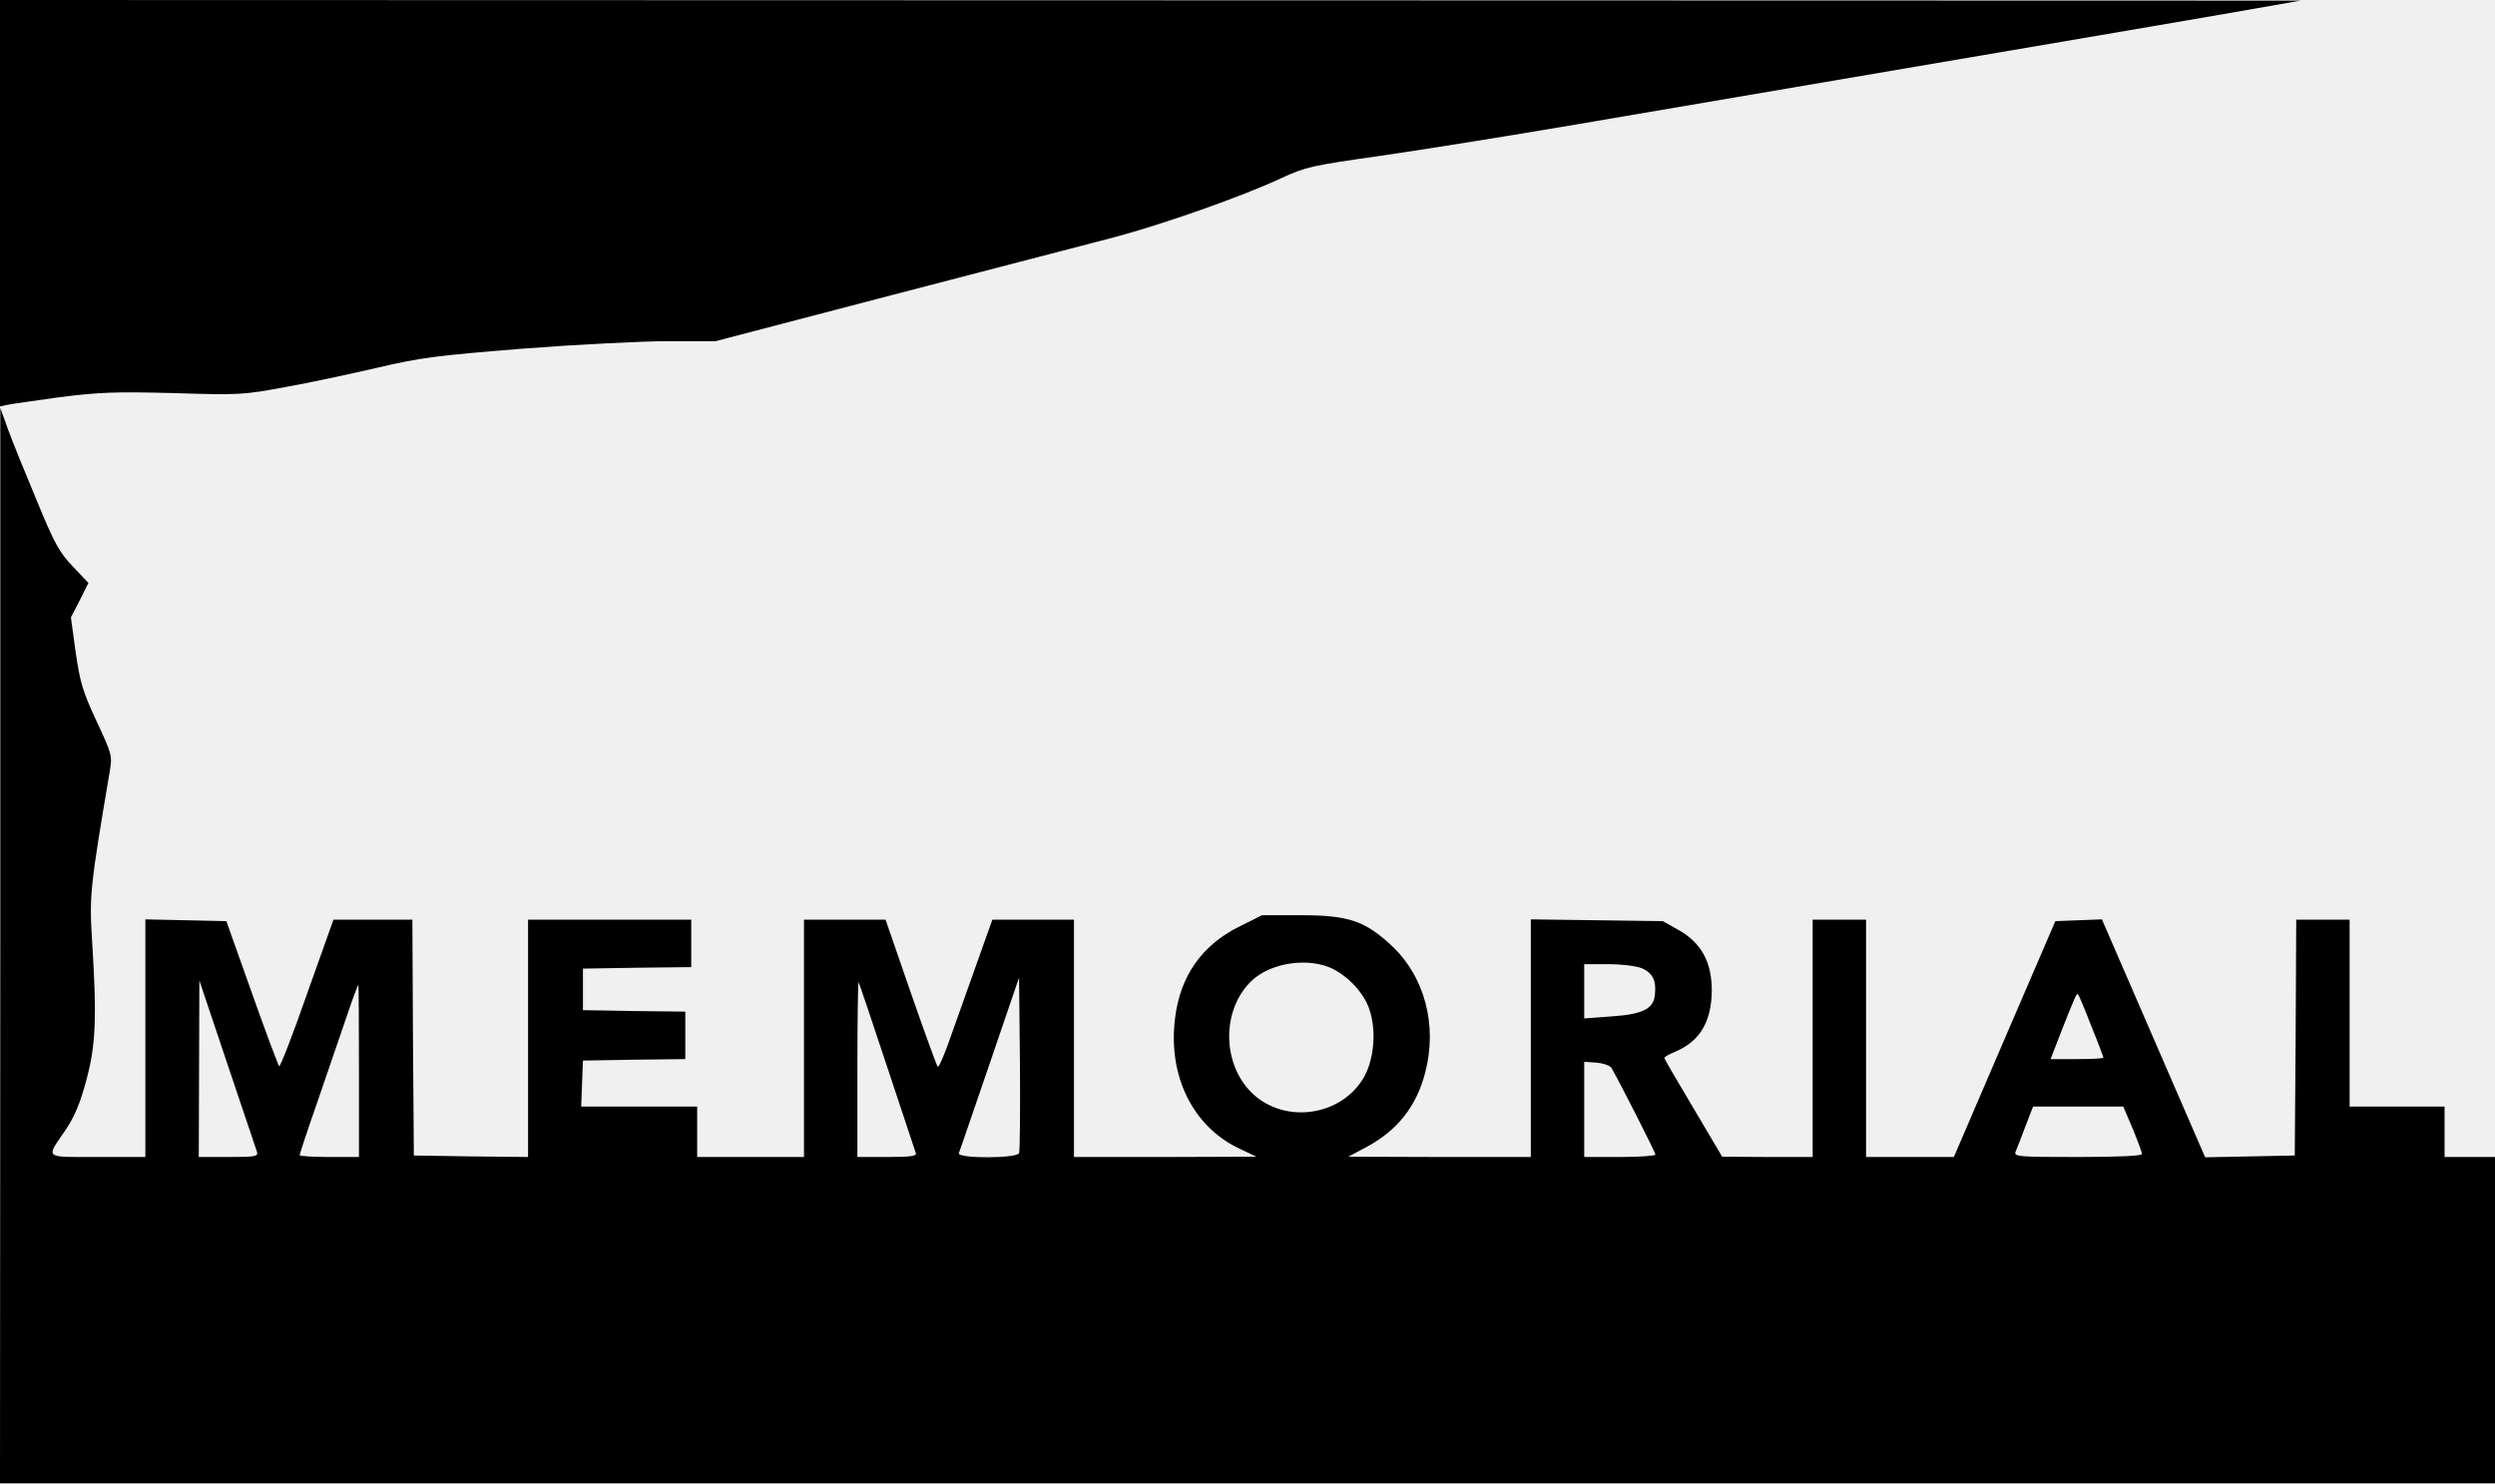
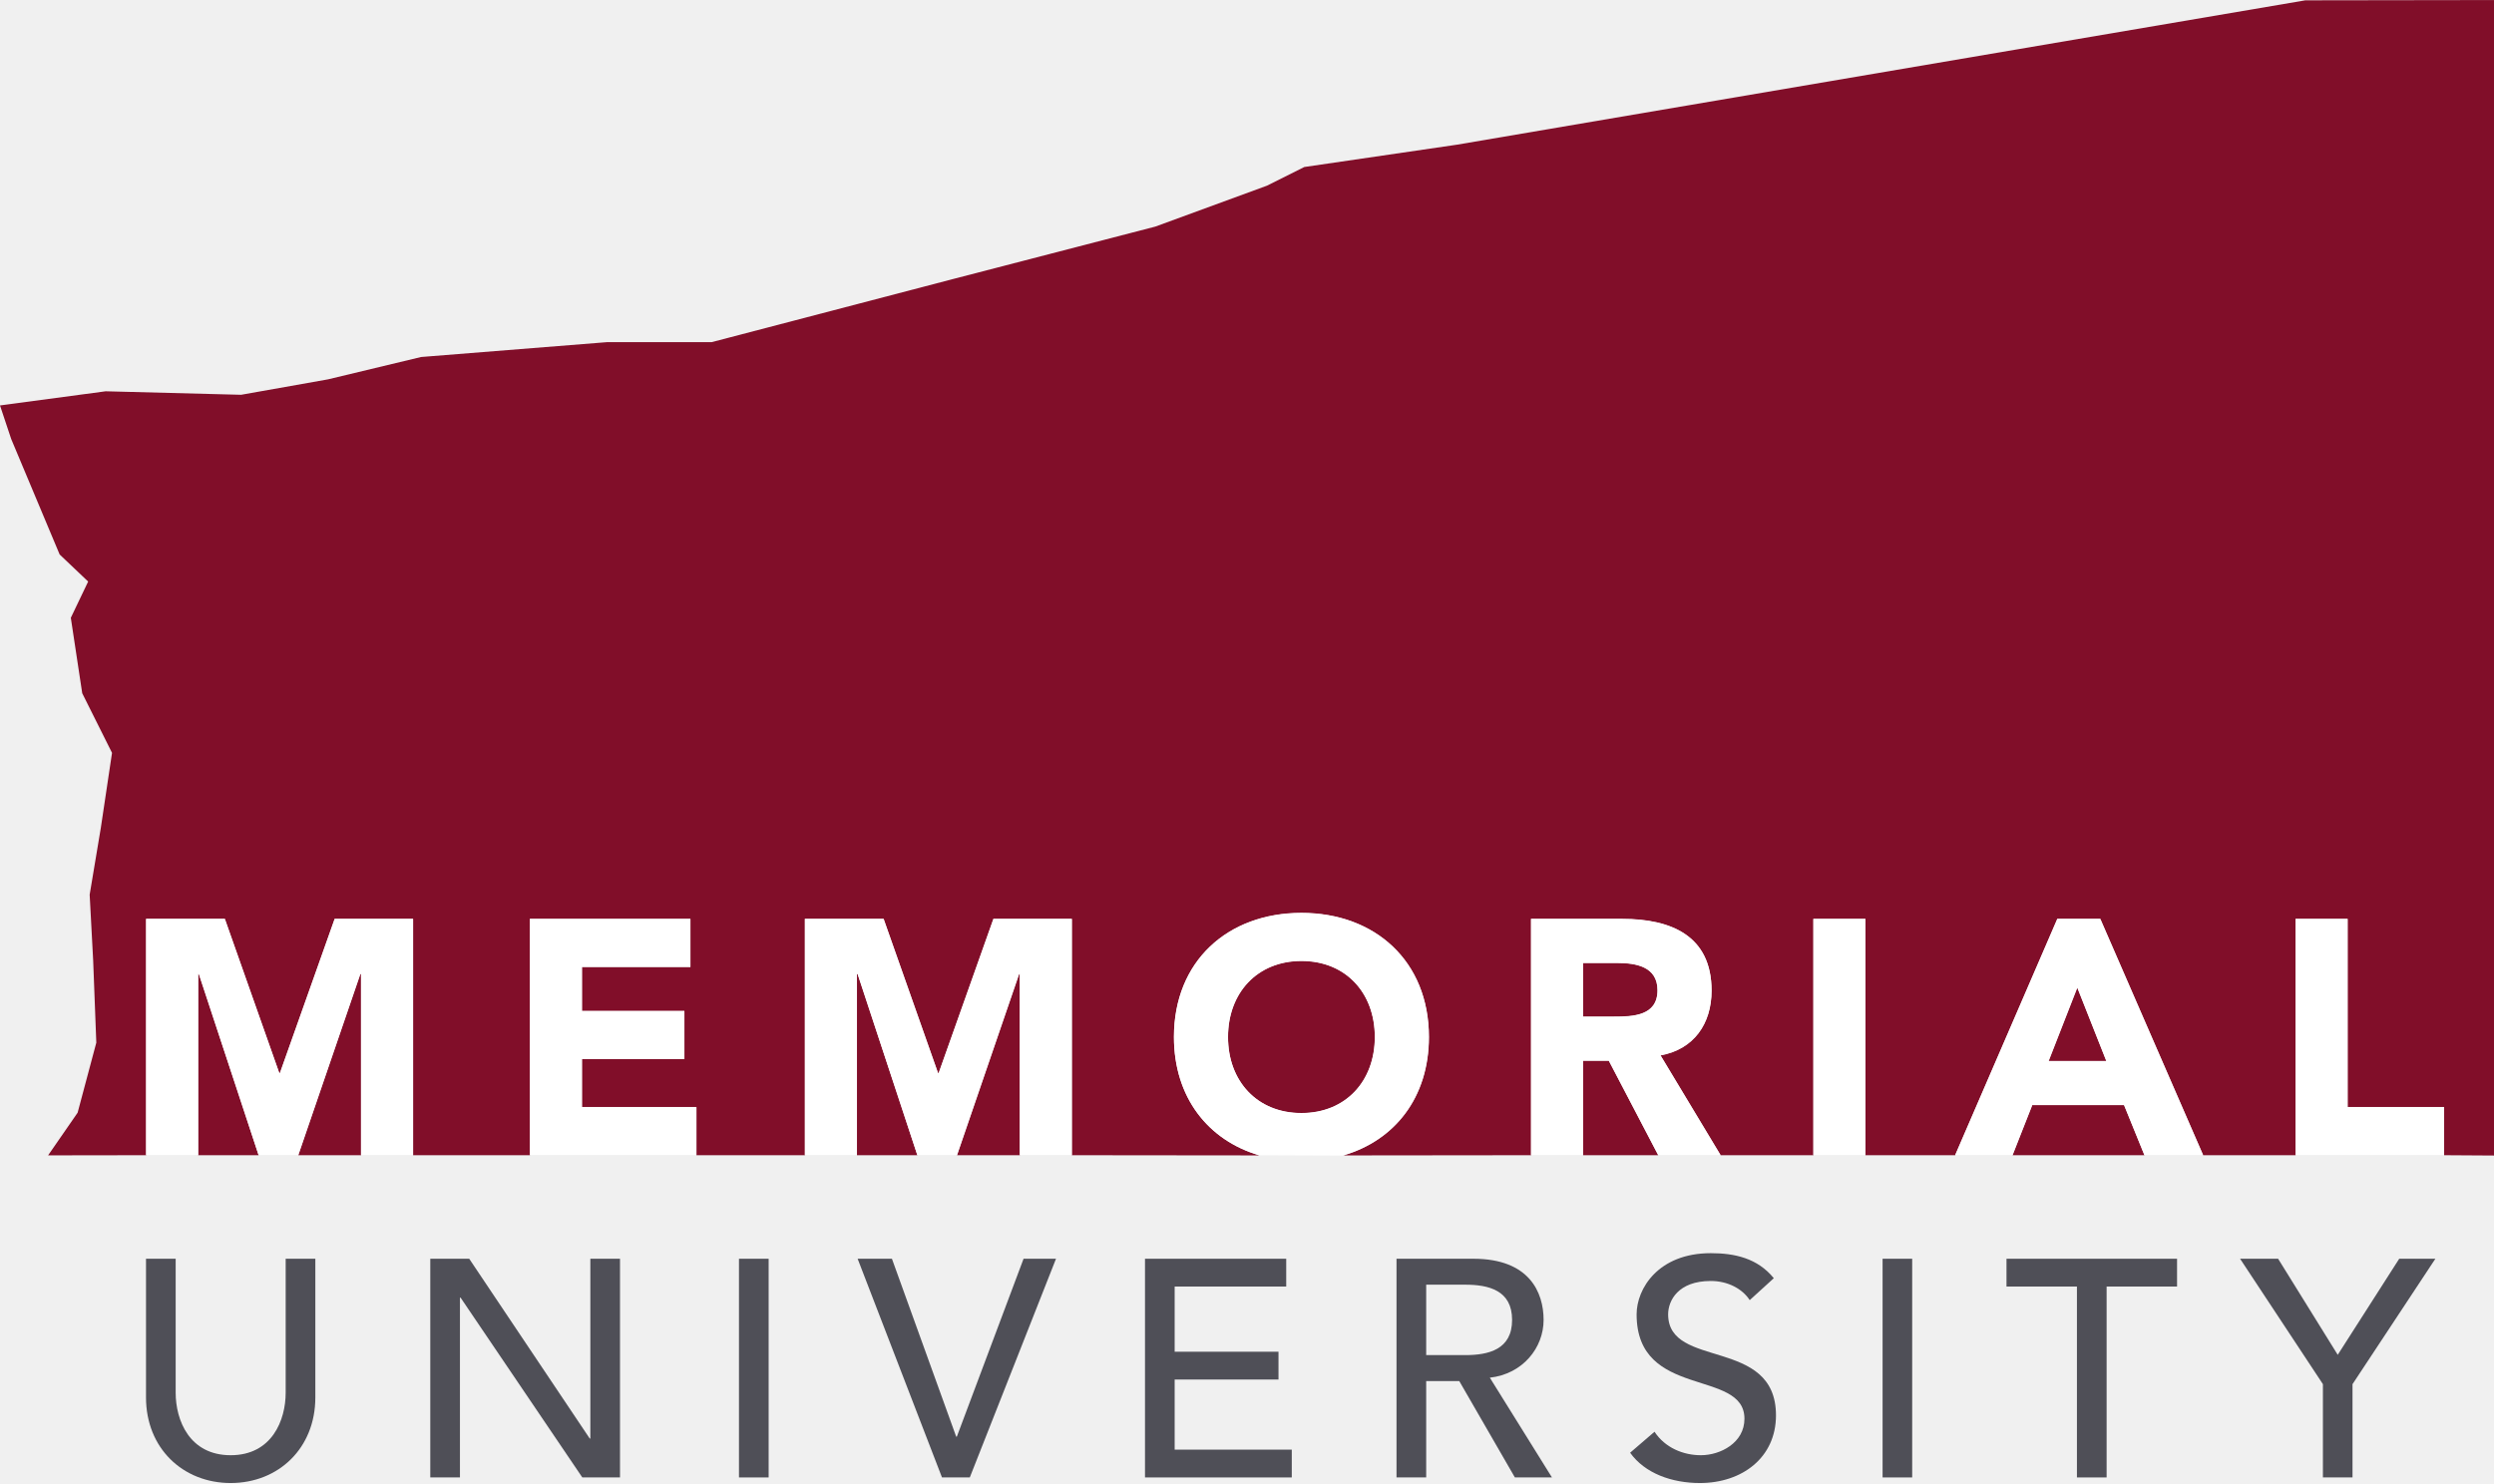
- <svg xmlns="http://www.w3.org/2000/svg" version="1.0" width="841pt" height="500pt" viewBox="0 0 841 500" preserveAspectRatio="xMidYMid meet">
-   <g transform="translate(0,500) scale(0.1,-0.1)" fill="#000000" stroke="none">
-     <path d="M0 4315 l0 -685 23 5 c12 3 92 14 177 26 135 17 185 19 385 14 220 -7 236 -6 375 20 80 14 219 44 310 65 149 35 198 41 495 65 182 14 401 25 489 25 l158 0 597 156 c328 85 664 173 746 194 165 44 433 138 565 200 80 37 101 42 335 75 138 20 432 67 655 105 1804 307 2144 365 2285 390 l160 28 -3877 1 -3878 1 0 -685z" />
-     <path d="M1 1813 l-1 -1813 4205 0 4205 0 0 550 0 550 -85 0 -85 0 0 85 0 85 -160 0 -160 0 0 315 0 315 -90 0 -90 0 -2 -397 -3 -398 -151 -3 -151 -3 -174 401 -174 401 -78 -3 -79 -3 -171 -397 -171 -398 -148 0 -148 0 0 400 0 400 -90 0 -90 0 0 -400 0 -400 -152 0 -153 1 -97 164 c-54 90 -98 166 -98 169 0 3 17 13 37 21 83 35 122 101 123 206 0 96 -35 160 -110 203 l-55 31 -222 3 -223 3 0 -400 0 -401 -307 0 -308 1 60 32 c105 56 170 138 199 252 42 160 -2 325 -116 430 -88 81 -143 100 -304 100 l-130 0 -76 -38 c-126 -62 -200 -167 -217 -308 -25 -193 58 -364 213 -439 l61 -29 -307 -1 -308 0 0 400 0 400 -138 0 -137 0 -47 -132 c-26 -73 -66 -186 -89 -250 -22 -65 -44 -116 -48 -114 -3 2 -44 115 -91 250 l-85 246 -137 0 -138 0 0 -400 0 -400 -180 0 -180 0 0 85 0 85 -195 0 -196 0 3 78 3 77 173 3 172 2 0 80 0 80 -172 2 -173 3 0 70 0 70 183 3 182 2 0 80 0 80 -275 0 -275 0 0 -400 0 -400 -192 2 -193 3 -3 398 -2 397 -133 0 -133 0 -89 -250 c-48 -138 -91 -248 -94 -244 -3 3 -45 114 -92 247 l-86 242 -136 3 -137 3 0 -401 0 -400 -161 0 c-184 0 -175 -7 -108 91 30 45 49 89 70 168 32 118 36 210 19 476 -9 145 -6 176 60 565 9 54 7 58 -45 170 -47 101 -55 130 -70 232 l-16 117 30 58 29 58 -52 55 c-46 48 -62 77 -121 220 -38 91 -82 199 -97 240 l-27 75 0 -1812z m4492 -79 c55 -28 106 -84 123 -137 25 -74 15 -174 -22 -234 -82 -132 -278 -152 -383 -38 -93 101 -90 276 8 369 65 62 193 80 274 40z m1042 2 c36 -16 49 -42 43 -91 -5 -46 -42 -64 -145 -71 l-93 -7 0 92 0 91 80 0 c47 0 95 -6 115 -14z m-2100 -623 c-6 -18 -209 -19 -203 0 3 6 49 143 104 302 l99 290 3 -290 c1 -159 0 -295 -3 -302z m-2569 5 c5 -16 -4 -18 -95 -18 l-101 0 1 298 1 297 94 -280 c52 -154 97 -288 100 -297z m2124 287 c51 -154 95 -286 97 -292 4 -10 -19 -13 -96 -13 l-101 0 0 297 c0 163 2 294 4 292 2 -2 45 -130 96 -284z m-1780 -15 l0 -290 -100 0 c-55 0 -100 3 -100 6 0 4 27 86 61 183 33 97 77 224 97 283 20 60 38 108 40 108 1 0 2 -130 2 -290z m5839 152 c23 -56 41 -105 41 -107 0 -3 -40 -5 -89 -5 l-89 0 34 88 c48 122 54 135 58 131 3 -2 23 -50 45 -107z m-1617 -142 c25 -43 148 -284 148 -292 0 -4 -54 -8 -120 -8 l-120 0 0 161 0 160 41 -3 c24 -2 46 -10 51 -18z m1757 -205 c17 -41 31 -79 31 -85 0 -6 -75 -10 -216 -10 -202 0 -216 1 -210 18 4 9 19 47 33 85 l26 67 152 0 152 0 32 -75z" />
+ <svg xmlns="http://www.w3.org/2000/svg" version="1.1" id="svg2" width="269.04" height="160.027" viewBox="0 0 269.04 160.027">
+   <defs id="defs6" />
+   <g id="g8" transform="matrix(1.333333,0,0,-1.333333,0,160.0267)">
+     <g id="g10" transform="scale(0.1)">
+       <path d="M 142.129,181.5 V 73.012 c 0,-22 10.996,-50.512 44.496,-50.512 33.504,0 44.504,28.512 44.504,50.512 V 181.5 h 24 V 69.262 C 255.129,28.262 225.375,0 186.625,0 c -38.75,0 -68.5,28.262 -68.5,69.262 V 181.5 h 24.004" style="fill:#4f4f57;fill-opacity:1;fill-rule:nonzero;stroke:none" id="path12" />
+       <path d="m 348.125,181.5 h 31.504 l 97.5,-145.488 h 0.5 V 181.5 h 23.996 V 4.512 h -30.496 l -98.5,145.527 h -0.5 V 4.512 H 348.125 V 181.5" style="fill:#4f4f57;fill-opacity:1;fill-rule:nonzero;stroke:none" id="path14" />
+       <path d="m 597.875,181.5 h 24 V 4.512 h -24 V 181.5" style="fill:#4f4f57;fill-opacity:1;fill-rule:nonzero;stroke:none" id="path16" />
+       <path d="m 693.879,181.5 h 27.746 l 52.004,-144 h 0.496 l 54,144 h 26.25 L 784.625,4.512 h -22.5 L 693.879,181.5" style="fill:#4f4f57;fill-opacity:1;fill-rule:nonzero;stroke:none" id="path18" />
+       <path d="M 926.371,181.5 H 1040.63 V 159 h -90.255 v -52.75 h 84.005 V 83.75 H 950.375 V 27.012 h 94.745 V 4.512 H 926.371 V 181.5" style="fill:#4f4f57;fill-opacity:1;fill-rule:nonzero;stroke:none" id="path20" />
+       <path d="m 1153.87,103.512 h 31.5 c 19.01,0 38.01,4.5 38.01,28.5 0,24 -19,28.5 -38.01,28.5 h -31.5 z m -24.01,77.988 h 62.27 c 45.23,0 56.74,-27.238 56.74,-49.488 0,-22.5 -16.74,-43.75 -43.5,-46.762 l 50.26,-80.738 h -30 l -45,77.988 h -26.76 V 4.512 h -24.01 V 181.5" style="fill:#4f4f57;fill-opacity:1;fill-rule:nonzero;stroke:none" id="path22" />
+       <path d="m 1338.61,41.5 c 8.52,-12.988 23.27,-19 37.5,-19 15.77,0 35.26,10 35.26,29.512 0,40.738 -87.25,15.488 -87.25,84.488 0,20.762 17.5,49.512 60,49.512 19.26,0 37.76,-4 51,-20.25 l -19.49,-17.75 c -6,9.25 -17.76,15.5 -31.51,15.5 -26.5,0 -34.49,-15.973 -34.49,-27.012 0,-44.738 87.25,-17.988 87.25,-81.738 0,-34.25 -27.5,-54.762 -61.51,-54.762 -22.75,0 -44.49,7.75 -56.5,24.512 L 1338.61,41.5" style="fill:#4f4f57;fill-opacity:1;fill-rule:nonzero;stroke:none" id="path24" />
+       <path d="m 1523.13,181.5 h 23.95 V 4.512 h -23.95 V 181.5" style="fill:#4f4f57;fill-opacity:1;fill-rule:nonzero;stroke:none" id="path26" />
+       <path d="m 1680.37,159 h -56.99 v 22.5 h 137.99 V 159 h -56.99 V 4.512 h -24.01 V 159" style="fill:#4f4f57;fill-opacity:1;fill-rule:nonzero;stroke:none" id="path28" />
+       <path d="m 1879.38,80 -67.02,101.5 h 30.77 l 48.24,-77.75 49.74,77.75 h 29.26 L 1903.33,80 V 4.512 h -23.95 V 80" style="fill:#4f4f57;fill-opacity:1;fill-rule:nonzero;stroke:none" id="path30" />
+       <path d="m 209.254,265.293 -48.336,146.602 h -0.543 V 265.293 h 48.879" style="fill:#810e29;fill-opacity:1;fill-rule:nonzero;stroke:none" id="path32" />
+       <path d="m 292.129,265.293 v 146.602 h -0.524 L 241.379,265.293 h 50.75" style="fill:#810e29;fill-opacity:1;fill-rule:nonzero;stroke:none" id="path34" />
+       <path d="M 742.211,265.293 693.879,411.895 H 693.34 V 265.293 h 48.871" style="fill:#810e29;fill-opacity:1;fill-rule:nonzero;stroke:none" id="path36" />
+       <path d="m 825.113,265.293 v 146.602 h -0.539 L 774.336,265.293 h 50.777" style="fill:#810e29;fill-opacity:1;fill-rule:nonzero;stroke:none" id="path38" />
+       <path d="m 1280.83,377.344 h 24.87 c 15.38,0 35.37,0.527 35.37,21.328 0,19.16 -17.28,22.129 -32.69,22.129 h -27.55 z m 60.79,-112.051 -39.96,76.414 h -20.83 v -76.414 h 60.79" style="fill:#810e29;fill-opacity:1;fill-rule:nonzero;stroke:none" id="path40" />
+       <path d="m 1680.7,400.828 -23.2,-59.402 h 46.71 z m 54.3,-135.535 -16.46,40.496 h -74.29 l -15.92,-40.496 H 1735" style="fill:#810e29;fill-opacity:1;fill-rule:nonzero;stroke:none" id="path42" />
+       <path d="m 1018.83,265.137 c -41.385,12.109 -68.994,46.902 -68.994,95.73 0,61.301 43.465,100.442 103.154,100.442 59.67,0 103.13,-39.141 103.13,-100.442 0,-48.855 -27.62,-83.64 -69.04,-95.742 l 151.67,0.168 v 191.16 h 73.96 c 39.17,0 72.08,-13.496 72.08,-58.035 0,-26.758 -14.29,-47.539 -41.29,-52.402 l 48.58,-80.723 h 75.09 v 191.16 h 42.08 v -191.16 h 72.66 l 82.62,191.16 h 34.81 l 83.16,-191.16 h 74.79 v 191.16 h 42.12 V 304.16 h 78.05 v -38.867 l 40.37,-0.254 v 935.121 l -152.67,-0.22 -686.25,-116.81 -123.66,-18.09 -30.12,-15.08 L 934.668,1016.8 771.871,974.59 575.879,923.328 H 491.461 L 340.707,911.281 265.336,893.184 195.082,880.703 85.492,883.535 0,872.078 9.043,844.949 48.254,751.465 71.324,729.551 57.293,700.215 66.527,639.16 90.637,590.918 81.606,530.43 l -9.059,-54.27 2.836,-53.328 2.535,-66.445 -15.117,-56.68 -23.887,-34.531 79.34,0.117 v 191.16 h 63.711 l 44.027,-124.746 h 0.535 l 44.274,124.746 h 63.453 v -191.16 h 94.496 v 191.16 H 558.629 V 417.559 H 470.875 V 381.934 H 553.75 V 343.047 H 470.875 V 304.16 h 92.617 v -38.867 h 87.742 v 191.16 h 63.723 l 44.004,-124.746 h 0.543 l 44.281,124.746 h 63.434 v -191.16 l 151.611,-0.156" style="fill:#810e29;fill-opacity:1;fill-rule:nonzero;stroke:none" id="path44" />
+       <path d="m 1052.99,299.297 c 35.92,0 59.38,25.945 59.38,61.57 0,35.637 -23.46,61.555 -59.38,61.555 -35.91,0 -59.404,-25.918 -59.404,-61.555 0,-35.625 23.494,-61.57 59.404,-61.57" style="fill:#810e29;fill-opacity:1;fill-rule:nonzero;stroke:none" id="path46" />
+       <path d="m 118.168,456.602 h 63.719 l 44.019,-124.727 h 0.543 l 44.266,124.727 h 63.457 V 265.457 h -42.125 v 146.594 h -0.543 L 241.293,265.457 h -32.121 l -48.336,146.594 h -0.543 V 265.457 h -42.125 v 191.145" style="fill:#ffffff;fill-opacity:1;fill-rule:nonzero;stroke:none" id="path48" />
+       <path d="M 428.668,456.602 H 558.547 V 417.723 H 470.793 V 382.09 h 82.879 v -38.887 h -82.879 v -38.879 h 92.613 V 265.457 H 428.668 v 191.145" style="fill:#ffffff;fill-opacity:1;fill-rule:nonzero;stroke:none" id="path50" />
+       <path d="m 651.152,456.602 h 63.719 l 44.008,-124.727 h 0.539 l 44.281,124.727 h 63.453 V 265.457 h -42.117 v 146.594 h -0.543 L 774.258,265.457 h -32.129 l -48.328,146.594 h -0.543 V 265.457 h -42.106 v 191.145" style="fill:#ffffff;fill-opacity:1;fill-rule:nonzero;stroke:none" id="path52" />
+       <path d="m 1052.91,299.461 c 35.88,0 59.38,25.93 59.38,61.574 0,35.625 -23.5,61.543 -59.38,61.543 -35.91,0 -59.41,-25.918 -59.41,-61.543 0,-35.644 23.5,-61.574 59.41,-61.574 z m -34.08,-34.199 c -41.424,12.109 -69.072,46.906 -69.072,95.773 0,61.297 43.484,100.43 103.152,100.43 59.67,0 103.13,-39.133 103.13,-100.43 0,-49.23 -28.04,-84.16 -70,-96.027 l -67.21,0.254" style="fill:#ffffff;fill-opacity:1;fill-rule:nonzero;stroke:none" id="path54" />
+       <path d="m 1280.78,377.5 h 24.85 c 15.37,0 35.37,0.535 35.37,21.328 0,19.168 -17.29,22.129 -32.68,22.129 h -27.54 z m -42.12,79.102 h 73.97 c 39.16,0 72.11,-13.477 72.11,-58.047 0,-26.731 -14.32,-47.52 -41.32,-52.383 L 1392,265.457 h -50.47 l -39.96,76.418 h -20.79 v -76.418 h -42.12 v 191.145" style="fill:#ffffff;fill-opacity:1;fill-rule:nonzero;stroke:none" id="path56" />
+       <path d="m 1467.08,456.602 h 42.12 V 265.457 h -42.12 v 191.145" style="fill:#ffffff;fill-opacity:1;fill-rule:nonzero;stroke:none" id="path58" />
+       <path d="m 1680.63,400.996 -23.22,-59.414 h 46.71 z m -16.18,55.606 h 34.8 l 83.16,-191.145 h -47.5 l -16.46,40.481 h -74.25 l -15.95,-40.481 h -46.42 l 82.62,191.145" style="fill:#ffffff;fill-opacity:1;fill-rule:nonzero;stroke:none" id="path60" />
+       <path d="m 1857.24,456.602 h 42.1 V 304.324 h 78.03 v -38.867 h -120.13 v 191.145" style="fill:#ffffff;fill-opacity:1;fill-rule:nonzero;stroke:none" id="path62" />
+     </g>
  </g>
</svg>
